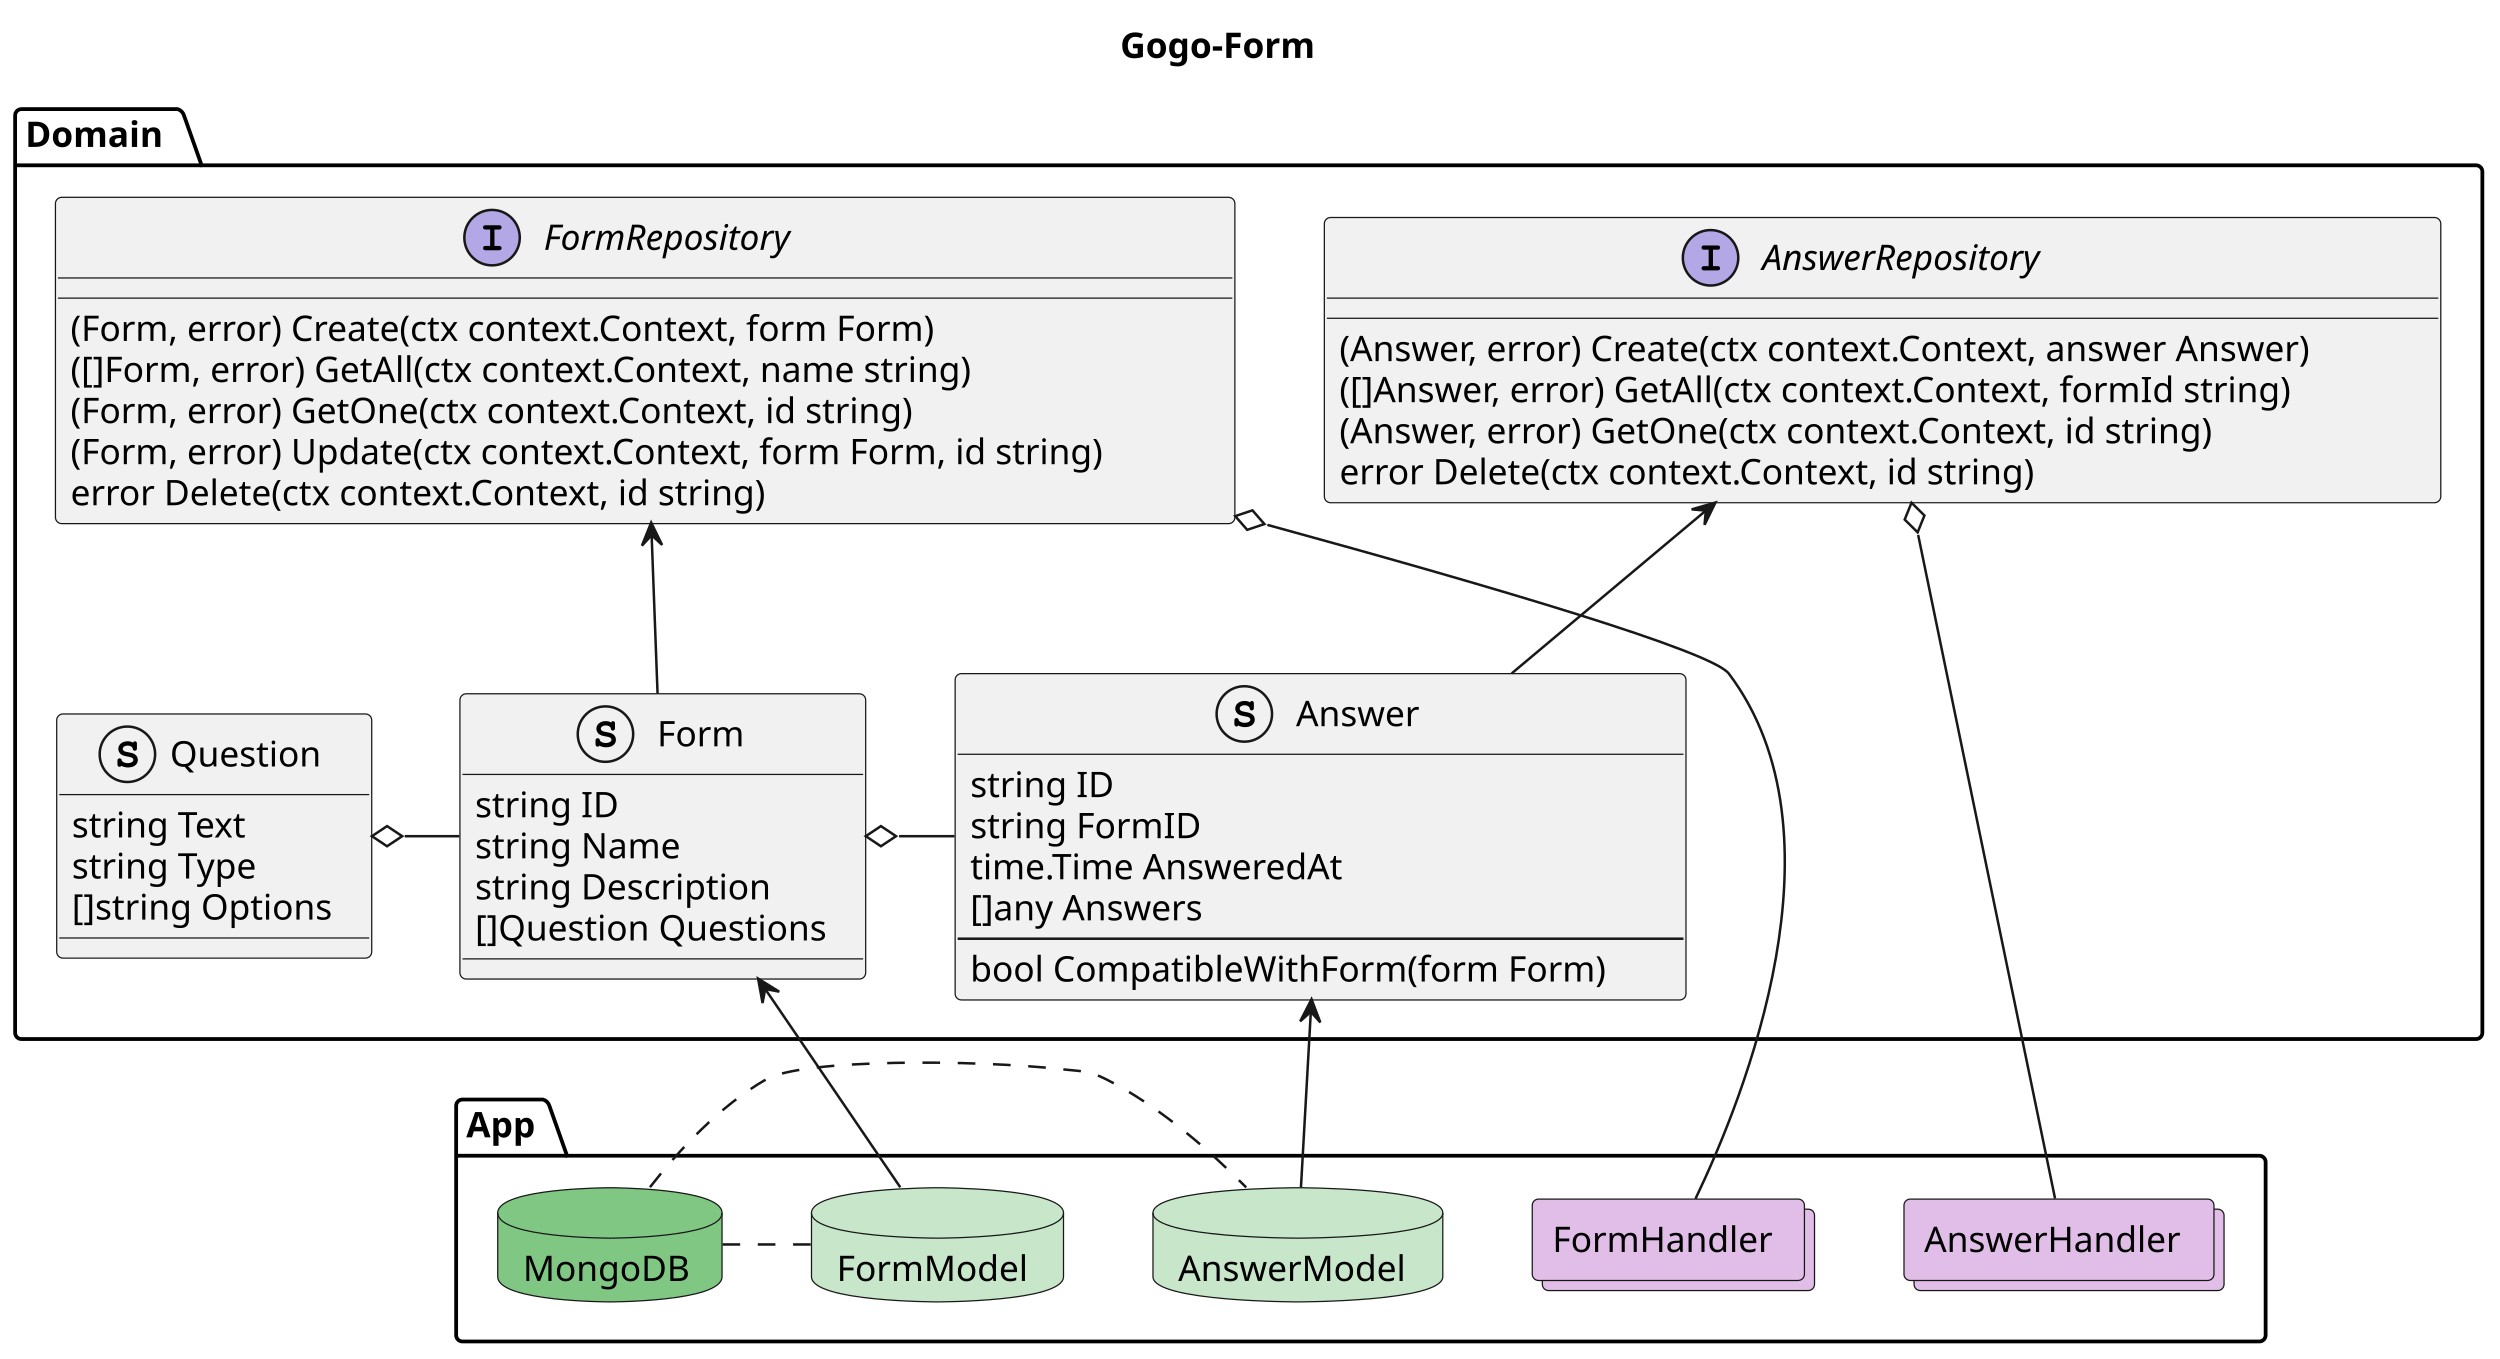
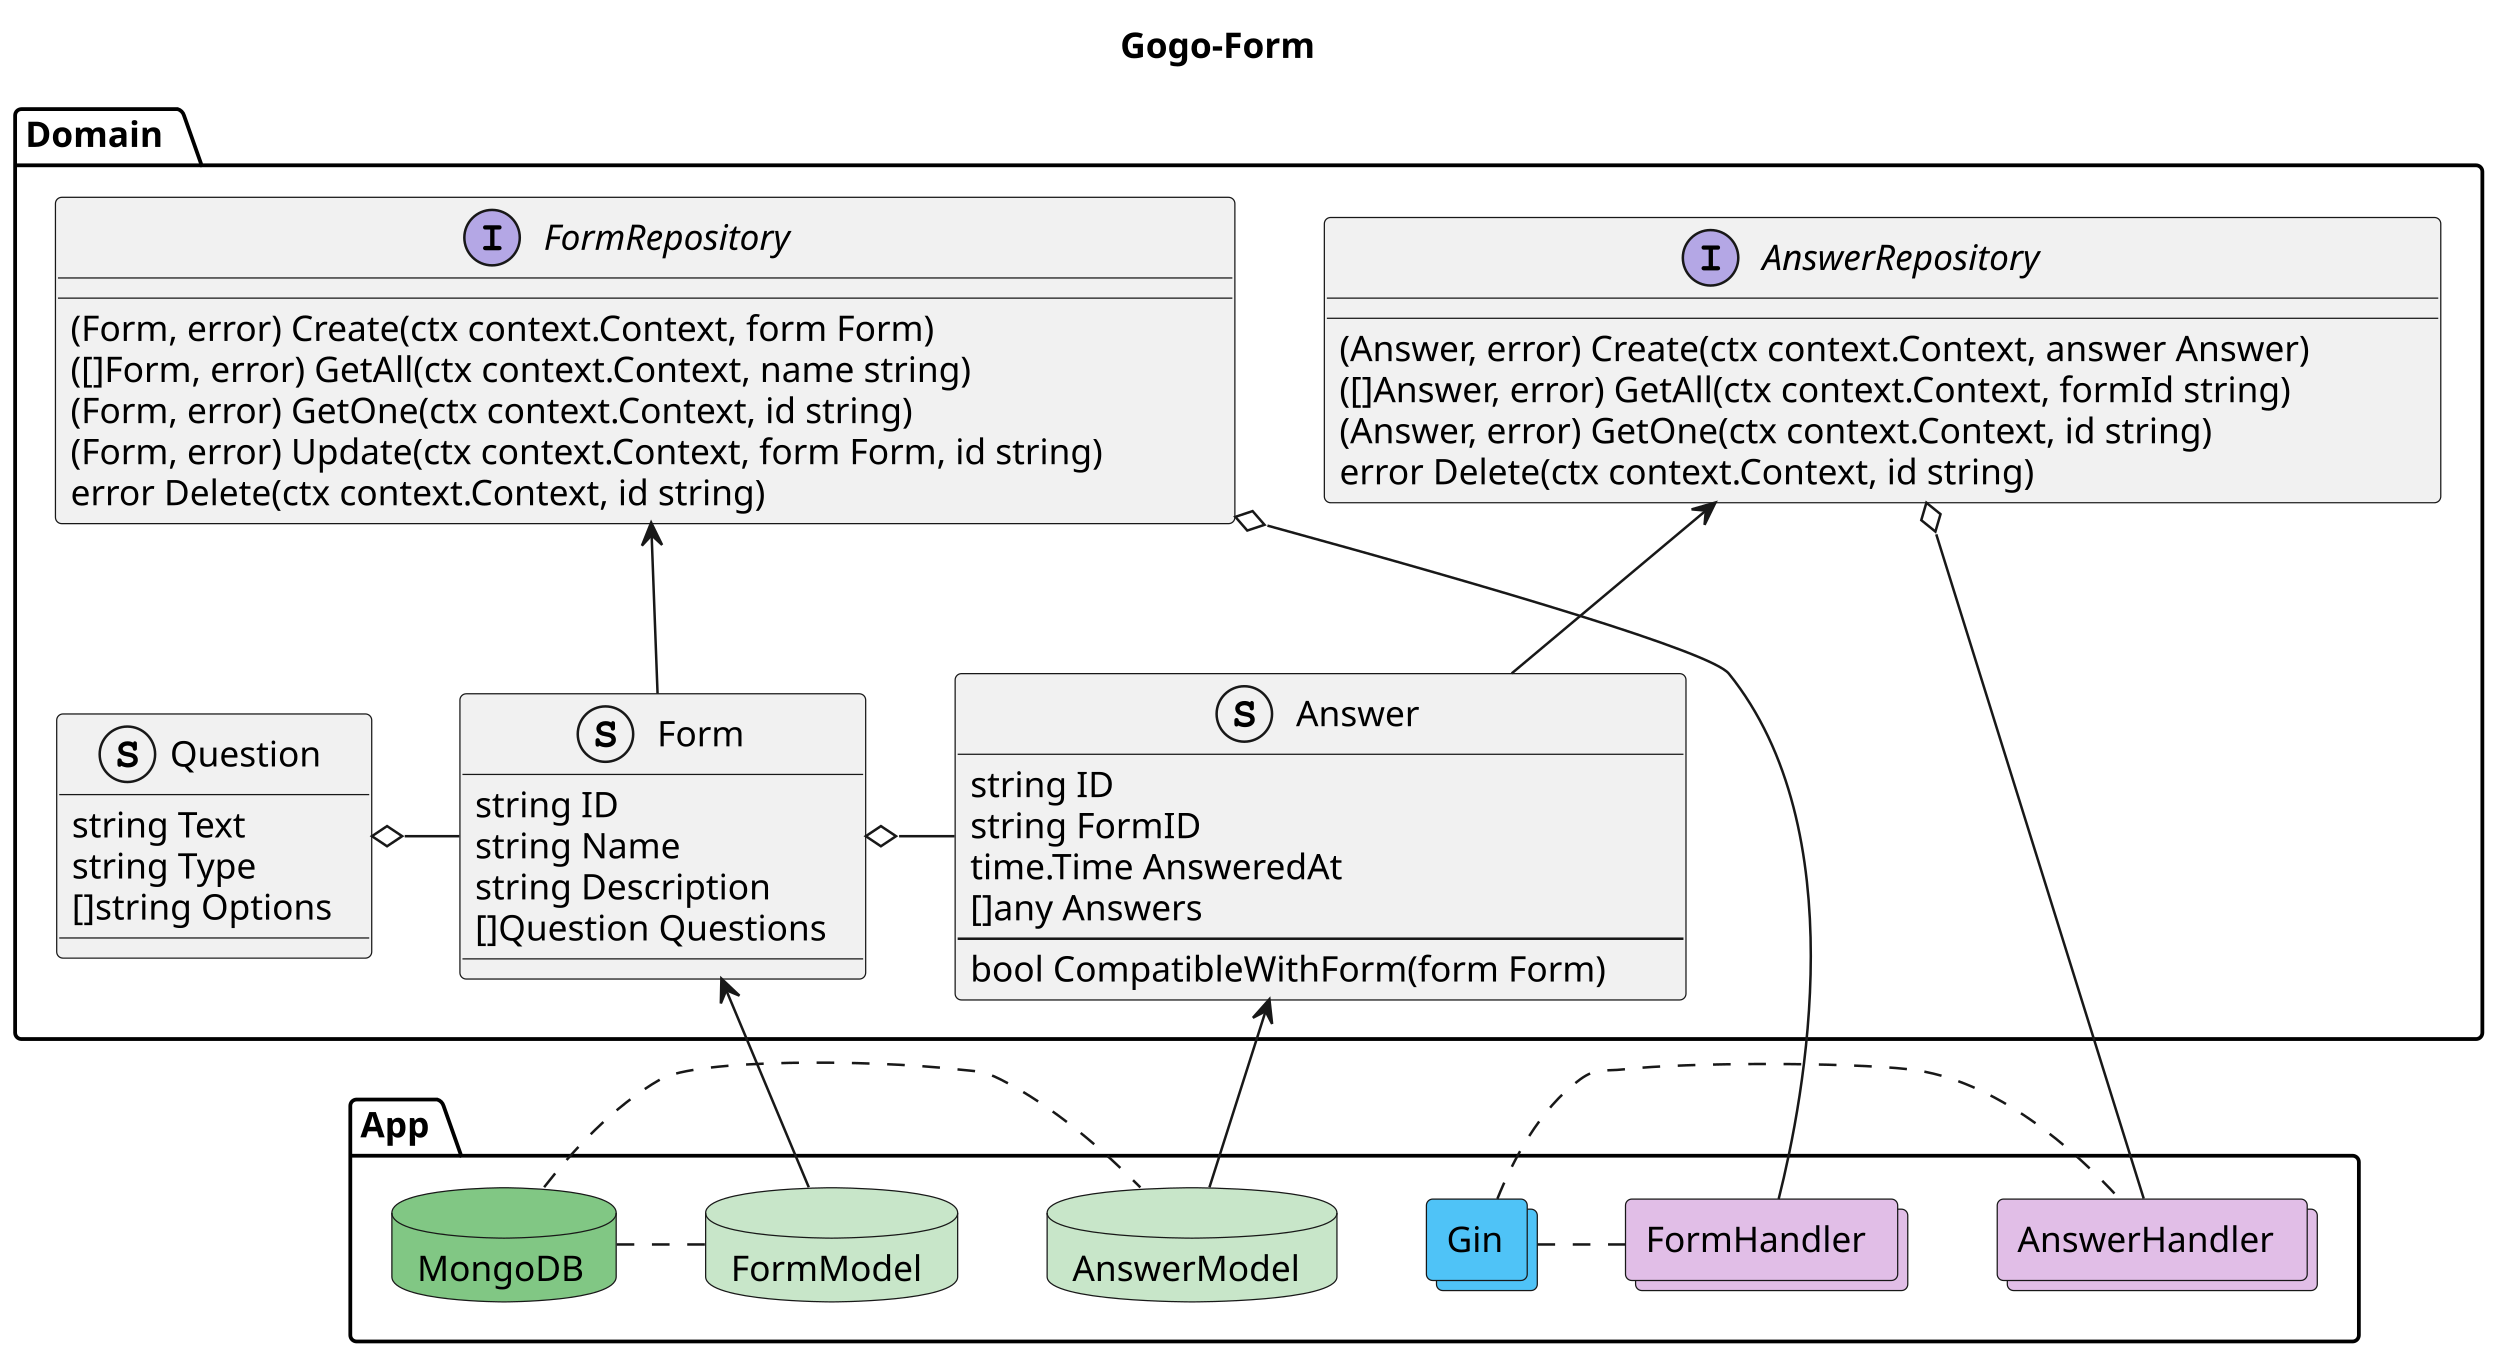
<svg xmlns="http://www.w3.org/2000/svg" contentStyleType="text/css" height="539px" preserveAspectRatio="none" style="width:992px;height:539px;background:#FFFFFF;" version="1.1" viewBox="0 0 992 539" width="992px" zoomAndPan="magnify">
  <defs />
  <g>
    <text fill="#000000" font-family="sans-serif" font-size="14" font-weight="bold" lengthAdjust="spacing" textLength="89" x="444.5" y="22.995">Gogo-Form</text>
    <g id="cluster_Domain">
      <path d="M8.5,43.297 L70.5,43.297 A3.75,3.75 0 0 1 73,45.797 L80,65.594 L982.5,65.594 A2.5,2.5 0 0 1 985,68.094 L985,409.797 A2.5,2.5 0 0 1 982.5,412.297 L8.5,412.297 A2.5,2.5 0 0 1 6,409.797 L6,45.797 A2.5,2.5 0 0 1 8.5,43.297 " fill="none" style="stroke:#000000;stroke-width:1.5;" />
      <line style="stroke:#000000;stroke-width:1.5;" x1="6" x2="80" y1="65.594" y2="65.594" />
      <text fill="#000000" font-family="sans-serif" font-size="14" font-weight="bold" lengthAdjust="spacing" textLength="61" x="10" y="58.292">Domain</text>
    </g>
    <g id="cluster_App">
-       <path d="M183.5,436.297 L215.5,436.297 A3.75,3.75 0 0 1 218,438.797 L225,458.594 L896.5,458.594 A2.5,2.5 0 0 1 899,461.094 L899,529.797 A2.5,2.5 0 0 1 896.5,532.297 L183.5,532.297 A2.5,2.5 0 0 1 181,529.797 L181,438.797 A2.5,2.5 0 0 1 183.5,436.297 " fill="none" style="stroke:#000000;stroke-width:1.5;" />
-       <line style="stroke:#000000;stroke-width:1.5;" x1="181" x2="225" y1="458.594" y2="458.594" />
-       <text fill="#000000" font-family="sans-serif" font-size="14" font-weight="bold" lengthAdjust="spacing" textLength="31" x="185" y="451.292">App</text>
+       <path d="M141.5,436.297 L173.5,436.297 A3.75,3.75 0 0 1 176,438.797 L183,458.594 L933.5,458.594 A2.5,2.5 0 0 1 936,461.094 L936,529.797 A2.5,2.5 0 0 1 933.5,532.297 L141.5,532.297 A2.5,2.5 0 0 1 139,529.797 L139,438.797 A2.5,2.5 0 0 1 141.5,436.297 " fill="none" style="stroke:#000000;stroke-width:1.5;" />
+       <line style="stroke:#000000;stroke-width:1.5;" x1="139" x2="183" y1="458.594" y2="458.594" />
+       <text fill="#000000" font-family="sans-serif" font-size="14" font-weight="bold" lengthAdjust="spacing" textLength="31" x="143" y="451.292">App</text>
    </g>
    <g id="elem_Question">
      <rect codeLine="5" fill="#F1F1F1" height="96.891" id="Question" rx="2.5" ry="2.5" style="stroke:#181818;stroke-width:0.5;" width="125" x="22.5" y="283.297" />
      <ellipse cx="50.55" cy="299.297" fill="#F1F1F1" rx="11" ry="11" style="stroke:#181818;stroke-width:1.0;" />
      <path d="M54.331,295.266 C54.331,294.828 54.316,294.688 54.222,294.531 C54.081,294.297 53.8,294.141 53.503,294.141 C53.159,294.141 53.019,294.281 52.847,294.703 C52.253,294.328 51.503,294.141 50.628,294.141 C48.519,294.141 46.941,295.438 46.941,297.156 C46.941,298.125 47.472,299.031 48.331,299.516 C48.878,299.828 49.425,300 50.534,300.188 C51.691,300.391 51.956,300.453 52.316,300.641 C52.691,300.844 52.925,301.188 52.925,301.547 C52.925,302.281 51.941,302.828 50.691,302.828 C49.566,302.828 48.487,302.344 48.316,301.734 C48.191,301.266 48.191,301.266 48.066,301.156 C47.909,301 47.691,300.906 47.456,300.906 C47.175,300.906 46.925,301.031 46.753,301.25 C46.644,301.422 46.597,301.609 46.597,302.031 L46.597,303.156 C46.597,303.922 46.878,304.281 47.472,304.281 C47.737,304.281 47.862,304.219 48.144,303.875 C48.987,304.312 49.878,304.531 50.8,304.531 C53.128,304.531 54.691,303.344 54.691,301.578 C54.691,300.688 54.378,300 53.691,299.453 C53.159,299.031 52.519,298.781 51.034,298.516 C49.769,298.281 49.675,298.25 49.347,298.078 C48.972,297.891 48.706,297.5 48.706,297.141 C48.706,296.406 49.566,295.844 50.628,295.844 C51.691,295.844 52.503,296.312 52.659,296.984 C52.769,297.531 52.769,297.531 52.894,297.672 C53.034,297.797 53.269,297.906 53.503,297.906 C53.769,297.906 54.019,297.766 54.191,297.547 C54.3,297.375 54.331,297.234 54.331,296.766 L54.331,295.266 Z " fill="#000000" />
      <text fill="#000000" font-family="sans-serif" font-size="14" lengthAdjust="spacing" textLength="64" x="67.45" y="304.144">Question</text>
      <line style="stroke:#181818;stroke-width:0.5;" x1="23.5" x2="146.5" y1="315.297" y2="315.297" />
      <text fill="#000000" font-family="sans-serif" font-size="14" lengthAdjust="spacing" textLength="79" x="28.5" y="332.292">string Text</text>
      <text fill="#000000" font-family="sans-serif" font-size="14" lengthAdjust="spacing" textLength="82" x="28.5" y="348.589">string Type</text>
      <text fill="#000000" font-family="sans-serif" font-size="14" lengthAdjust="spacing" textLength="113" x="28.5" y="364.886">[]string Options</text>
      <line style="stroke:#181818;stroke-width:0.5;" x1="23.5" x2="146.5" y1="372.188" y2="372.188" />
    </g>
    <g id="elem_Form">
      <rect codeLine="11" fill="#F1F1F1" height="113.188" id="Form" rx="2.5" ry="2.5" style="stroke:#181818;stroke-width:0.5;" width="161" x="182.5" y="275.297" />
      <ellipse cx="240.25" cy="291.297" fill="#F1F1F1" rx="11" ry="11" style="stroke:#181818;stroke-width:1.0;" />
      <path d="M244.031,287.266 C244.031,286.828 244.016,286.688 243.922,286.531 C243.781,286.297 243.5,286.141 243.203,286.141 C242.859,286.141 242.719,286.281 242.547,286.703 C241.953,286.328 241.203,286.141 240.328,286.141 C238.219,286.141 236.641,287.438 236.641,289.156 C236.641,290.125 237.172,291.031 238.031,291.516 C238.578,291.828 239.125,292 240.234,292.188 C241.391,292.391 241.656,292.453 242.016,292.641 C242.391,292.844 242.625,293.188 242.625,293.547 C242.625,294.281 241.641,294.828 240.391,294.828 C239.266,294.828 238.188,294.344 238.016,293.734 C237.891,293.266 237.891,293.266 237.766,293.156 C237.609,293 237.391,292.906 237.156,292.906 C236.875,292.906 236.625,293.031 236.453,293.25 C236.344,293.422 236.297,293.609 236.297,294.031 L236.297,295.156 C236.297,295.922 236.578,296.281 237.172,296.281 C237.438,296.281 237.562,296.219 237.844,295.875 C238.688,296.312 239.578,296.531 240.5,296.531 C242.828,296.531 244.391,295.344 244.391,293.578 C244.391,292.688 244.078,292 243.391,291.453 C242.859,291.031 242.219,290.781 240.734,290.516 C239.469,290.281 239.375,290.25 239.047,290.078 C238.672,289.891 238.406,289.5 238.406,289.141 C238.406,288.406 239.266,287.844 240.328,287.844 C241.391,287.844 242.203,288.312 242.359,288.984 C242.469,289.531 242.469,289.531 242.594,289.672 C242.734,289.797 242.969,289.906 243.203,289.906 C243.469,289.906 243.719,289.766 243.891,289.547 C244,289.375 244.031,289.234 244.031,288.766 L244.031,287.266 Z " fill="#000000" />
      <text fill="#000000" font-family="sans-serif" font-size="14" lengthAdjust="spacing" textLength="37" x="260.75" y="296.144">Form</text>
      <line style="stroke:#181818;stroke-width:0.5;" x1="183.5" x2="342.5" y1="307.297" y2="307.297" />
      <text fill="#000000" font-family="sans-serif" font-size="14" lengthAdjust="spacing" textLength="61" x="188.5" y="324.292">string ID</text>
      <text fill="#000000" font-family="sans-serif" font-size="14" lengthAdjust="spacing" textLength="87" x="188.5" y="340.589">string Name</text>
      <text fill="#000000" font-family="sans-serif" font-size="14" lengthAdjust="spacing" textLength="130" x="188.5" y="356.886">string Description</text>
      <text fill="#000000" font-family="sans-serif" font-size="14" lengthAdjust="spacing" textLength="149" x="188.5" y="373.183">[]Question Questions</text>
      <line style="stroke:#181818;stroke-width:0.5;" x1="183.5" x2="342.5" y1="380.484" y2="380.484" />
    </g>
    <g id="elem_Answer">
      <rect codeLine="19" fill="#F1F1F1" height="129.484" id="Answer" rx="2.5" ry="2.5" style="stroke:#181818;stroke-width:0.5;" width="290" x="379" y="267.297" />
      <ellipse cx="493.75" cy="283.297" fill="#F1F1F1" rx="11" ry="11" style="stroke:#181818;stroke-width:1.0;" />
      <path d="M497.531,279.266 C497.531,278.828 497.516,278.688 497.422,278.531 C497.281,278.297 497,278.141 496.703,278.141 C496.359,278.141 496.219,278.281 496.047,278.703 C495.453,278.328 494.703,278.141 493.828,278.141 C491.719,278.141 490.141,279.438 490.141,281.156 C490.141,282.125 490.672,283.031 491.531,283.516 C492.078,283.828 492.625,284 493.734,284.188 C494.891,284.391 495.156,284.453 495.516,284.641 C495.891,284.844 496.125,285.188 496.125,285.547 C496.125,286.281 495.141,286.828 493.891,286.828 C492.766,286.828 491.688,286.344 491.516,285.734 C491.391,285.266 491.391,285.266 491.266,285.156 C491.109,285 490.891,284.906 490.656,284.906 C490.375,284.906 490.125,285.031 489.953,285.25 C489.844,285.422 489.797,285.609 489.797,286.031 L489.797,287.156 C489.797,287.922 490.078,288.281 490.672,288.281 C490.938,288.281 491.062,288.219 491.344,287.875 C492.188,288.312 493.078,288.531 494,288.531 C496.328,288.531 497.891,287.344 497.891,285.578 C497.891,284.688 497.578,284 496.891,283.453 C496.359,283.031 495.719,282.781 494.234,282.516 C492.969,282.281 492.875,282.25 492.547,282.078 C492.172,281.891 491.906,281.5 491.906,281.141 C491.906,280.406 492.766,279.844 493.828,279.844 C494.891,279.844 495.703,280.312 495.859,280.984 C495.969,281.531 495.969,281.531 496.094,281.672 C496.234,281.797 496.469,281.906 496.703,281.906 C496.969,281.906 497.219,281.766 497.391,281.547 C497.5,281.375 497.531,281.234 497.531,280.766 L497.531,279.266 Z " fill="#000000" />
      <text fill="#000000" font-family="sans-serif" font-size="14" lengthAdjust="spacing" textLength="52" x="514.25" y="288.144">Answer</text>
      <line style="stroke:#181818;stroke-width:0.5;" x1="380" x2="668" y1="299.297" y2="299.297" />
      <text fill="#000000" font-family="sans-serif" font-size="14" lengthAdjust="spacing" textLength="61" x="385" y="316.292">string ID</text>
      <text fill="#000000" font-family="sans-serif" font-size="14" lengthAdjust="spacing" textLength="98" x="385" y="332.589">string FormID</text>
      <text fill="#000000" font-family="sans-serif" font-size="14" lengthAdjust="spacing" textLength="166" x="385" y="348.886">time.Time AnsweredAt</text>
      <text fill="#000000" font-family="sans-serif" font-size="14" lengthAdjust="spacing" textLength="98" x="385" y="365.183">[]any Answers</text>
      <line style="stroke:#181818;stroke-width:1.0;" x1="380" x2="668" y1="372.484" y2="372.484" />
      <text fill="#000000" font-family="sans-serif" font-size="14" lengthAdjust="spacing" textLength="278" x="385" y="389.479">bool CompatibleWithForm(form Form)</text>
    </g>
    <g id="elem_FormRepository">
      <rect codeLine="28" fill="#F1F1F1" height="129.484" id="FormRepository" rx="2.5" ry="2.5" style="stroke:#181818;stroke-width:0.5;" width="468" x="22" y="78.297" />
      <ellipse cx="195.25" cy="94.297" fill="#B4A7E5" rx="11" ry="11" style="stroke:#181818;stroke-width:1.0;" />
      <path d="M196.203,91.078 L197.922,91.078 C198.312,91.078 198.5,91.047 198.625,90.969 C198.891,90.812 199.031,90.531 199.031,90.234 C199.031,89.969 198.922,89.703 198.688,89.531 C198.516,89.422 198.375,89.391 197.922,89.391 L192.781,89.391 C192.344,89.391 192.219,89.406 192.062,89.5 C191.812,89.656 191.656,89.953 191.656,90.234 C191.656,90.516 191.797,90.766 192.016,90.938 C192.172,91.047 192.359,91.078 192.781,91.078 L194.5,91.078 L194.5,97.594 L192.781,97.594 C192.344,97.594 192.219,97.609 192.062,97.719 C191.812,97.875 191.656,98.156 191.656,98.453 C191.656,98.703 191.797,98.969 192.016,99.125 C192.172,99.25 192.375,99.297 192.781,99.297 L197.922,99.297 C198.672,99.297 199.031,99.016 199.031,98.453 C199.031,98.172 198.922,97.922 198.688,97.75 C198.516,97.625 198.375,97.594 197.922,97.594 L196.203,97.594 L196.203,91.078 Z " fill="#000000" />
      <text fill="#000000" font-family="sans-serif" font-size="14" font-style="italic" lengthAdjust="spacing" textLength="113" x="215.75" y="99.144">FormRepository</text>
      <line style="stroke:#181818;stroke-width:0.5;" x1="23" x2="489" y1="110.297" y2="110.297" />
      <line style="stroke:#181818;stroke-width:0.5;" x1="23" x2="489" y1="118.297" y2="118.297" />
      <text fill="#000000" font-family="sans-serif" font-size="14" lengthAdjust="spacing" textLength="386" x="28" y="135.292">(Form, error) Create(ctx context.Context, form Form)</text>
      <text fill="#000000" font-family="sans-serif" font-size="14" lengthAdjust="spacing" textLength="402" x="28" y="151.589">([]Form, error) GetAll(ctx context.Context, name string)</text>
      <text fill="#000000" font-family="sans-serif" font-size="14" lengthAdjust="spacing" textLength="376" x="28" y="167.886">(Form, error) GetOne(ctx context.Context, id string)</text>
      <text fill="#000000" font-family="sans-serif" font-size="14" lengthAdjust="spacing" textLength="456" x="28" y="184.183">(Form, error) Update(ctx context.Context, form Form, id string)</text>
      <text fill="#000000" font-family="sans-serif" font-size="14" lengthAdjust="spacing" textLength="314" x="28" y="200.48">error Delete(ctx context.Context, id string)</text>
    </g>
    <g id="elem_AnswerRepository">
      <rect codeLine="36" fill="#F1F1F1" height="113.188" id="AnswerRepository" rx="2.5" ry="2.5" style="stroke:#181818;stroke-width:0.5;" width="443" x="525.5" y="86.297" />
      <ellipse cx="678.75" cy="102.297" fill="#B4A7E5" rx="11" ry="11" style="stroke:#181818;stroke-width:1.0;" />
      <path d="M679.703,99.078 L681.422,99.078 C681.812,99.078 682,99.047 682.125,98.969 C682.391,98.812 682.531,98.531 682.531,98.234 C682.531,97.969 682.422,97.703 682.188,97.531 C682.016,97.422 681.875,97.391 681.422,97.391 L676.281,97.391 C675.844,97.391 675.719,97.406 675.562,97.5 C675.312,97.656 675.156,97.953 675.156,98.234 C675.156,98.516 675.297,98.766 675.516,98.938 C675.672,99.047 675.859,99.078 676.281,99.078 L678,99.078 L678,105.594 L676.281,105.594 C675.844,105.594 675.719,105.609 675.562,105.719 C675.312,105.875 675.156,106.156 675.156,106.453 C675.156,106.703 675.297,106.969 675.516,107.125 C675.672,107.25 675.875,107.297 676.281,107.297 L681.422,107.297 C682.172,107.297 682.531,107.016 682.531,106.453 C682.531,106.172 682.422,105.922 682.188,105.75 C682.016,105.625 681.875,105.594 681.422,105.594 L679.703,105.594 L679.703,99.078 Z " fill="#000000" />
      <text fill="#000000" font-family="sans-serif" font-size="14" font-style="italic" lengthAdjust="spacing" textLength="128" x="699.25" y="107.144">AnswerRepository</text>
      <line style="stroke:#181818;stroke-width:0.5;" x1="526.5" x2="967.5" y1="118.297" y2="118.297" />
      <line style="stroke:#181818;stroke-width:0.5;" x1="526.5" x2="967.5" y1="126.297" y2="126.297" />
      <text fill="#000000" font-family="sans-serif" font-size="14" lengthAdjust="spacing" textLength="431" x="531.5" y="143.292">(Answer, error) Create(ctx context.Context, answer Answer)</text>
      <text fill="#000000" font-family="sans-serif" font-size="14" lengthAdjust="spacing" textLength="425" x="531.5" y="159.589">([]Answer, error) GetAll(ctx context.Context, formId string)</text>
      <text fill="#000000" font-family="sans-serif" font-size="14" lengthAdjust="spacing" textLength="391" x="531.5" y="175.886">(Answer, error) GetOne(ctx context.Context, id string)</text>
      <text fill="#000000" font-family="sans-serif" font-size="14" lengthAdjust="spacing" textLength="314" x="531.5" y="192.183">error Delete(ctx context.Context, id string)</text>
    </g>
    <g id="elem_AnswerModel">
-       <path d="M457.5,481.297 C457.5,471.297 515,471.297 515,471.297 C515,471.297 572.5,471.297 572.5,481.297 L572.5,506.594 C572.5,516.594 515,516.594 515,516.594 C515,516.594 457.5,516.594 457.5,506.594 L457.5,481.297 " fill="#C8E6C9" style="stroke:#181818;stroke-width:0.5;" />
-       <path d="M457.5,481.297 C457.5,491.297 515,491.297 515,491.297 C515,491.297 572.5,491.297 572.5,481.297 " fill="none" style="stroke:#181818;stroke-width:0.5;" />
-       <text fill="#000000" font-family="sans-serif" font-size="14" lengthAdjust="spacing" textLength="95" x="467.5" y="508.292">AnswerModel</text>
+       <path d="M415.5,481.297 C415.5,471.297 473,471.297 473,471.297 C473,471.297 530.5,471.297 530.5,481.297 L530.5,506.594 C530.5,516.594 473,516.594 473,516.594 C473,516.594 415.5,516.594 415.5,506.594 L415.5,481.297 " fill="#C8E6C9" style="stroke:#181818;stroke-width:0.5;" />
+       <path d="M415.5,481.297 C415.5,491.297 473,491.297 473,491.297 C473,491.297 530.5,491.297 530.5,481.297 " fill="none" style="stroke:#181818;stroke-width:0.5;" />
+       <text fill="#000000" font-family="sans-serif" font-size="14" lengthAdjust="spacing" textLength="95" x="425.5" y="508.292">AnswerModel</text>
    </g>
    <g id="elem_FormModel">
-       <path d="M322,481.297 C322,471.297 372,471.297 372,471.297 C372,471.297 422,471.297 422,481.297 L422,506.594 C422,516.594 372,516.594 372,516.594 C372,516.594 322,516.594 322,506.594 L322,481.297 " fill="#C8E6C9" style="stroke:#181818;stroke-width:0.5;" />
-       <path d="M322,481.297 C322,491.297 372,491.297 372,491.297 C372,491.297 422,491.297 422,481.297 " fill="none" style="stroke:#181818;stroke-width:0.5;" />
-       <text fill="#000000" font-family="sans-serif" font-size="14" lengthAdjust="spacing" textLength="80" x="332" y="508.292">FormModel</text>
+       <path d="M280,481.297 C280,471.297 330,471.297 330,471.297 C330,471.297 380,471.297 380,481.297 L380,506.594 C380,516.594 330,516.594 330,516.594 C330,516.594 280,516.594 280,506.594 L280,481.297 " fill="#C8E6C9" style="stroke:#181818;stroke-width:0.5;" />
+       <path d="M280,481.297 C280,491.297 330,491.297 330,491.297 C330,491.297 380,491.297 380,481.297 " fill="none" style="stroke:#181818;stroke-width:0.5;" />
+       <text fill="#000000" font-family="sans-serif" font-size="14" lengthAdjust="spacing" textLength="80" x="290" y="508.292">FormModel</text>
    </g>
    <g id="elem_MongoDB">
-       <path d="M197.5,481.297 C197.5,471.297 242,471.297 242,471.297 C242,471.297 286.5,471.297 286.5,481.297 L286.5,506.594 C286.5,516.594 242,516.594 242,516.594 C242,516.594 197.5,516.594 197.5,506.594 L197.5,481.297 " fill="#81C784" style="stroke:#181818;stroke-width:0.5;" />
-       <path d="M197.5,481.297 C197.5,491.297 242,491.297 242,491.297 C242,491.297 286.5,491.297 286.5,481.297 " fill="none" style="stroke:#181818;stroke-width:0.5;" />
-       <text fill="#000000" font-family="sans-serif" font-size="14" lengthAdjust="spacing" textLength="69" x="207.5" y="508.292">MongoDB</text>
+       <path d="M155.5,481.297 C155.5,471.297 200,471.297 200,471.297 C200,471.297 244.5,471.297 244.5,481.297 L244.5,506.594 C244.5,516.594 200,516.594 200,516.594 C200,516.594 155.5,516.594 155.5,506.594 L155.5,481.297 " fill="#81C784" style="stroke:#181818;stroke-width:0.5;" />
+       <path d="M155.5,481.297 C155.5,491.297 200,491.297 200,491.297 C200,491.297 244.5,491.297 244.5,481.297 " fill="none" style="stroke:#181818;stroke-width:0.5;" />
+       <text fill="#000000" font-family="sans-serif" font-size="14" lengthAdjust="spacing" textLength="69" x="165.5" y="508.292">MongoDB</text>
    </g>
    <g id="elem_AnswerHandler">
-       <rect fill="#E1BEE7" height="32.297" rx="2.5" ry="2.5" style="stroke:#181818;stroke-width:0.5;" width="123" x="759.5" y="479.797" />
-       <rect fill="#E1BEE7" height="32.297" rx="2.5" ry="2.5" style="stroke:#181818;stroke-width:0.5;" width="123" x="755.5" y="475.797" />
-       <text fill="#000000" font-family="sans-serif" font-size="14" lengthAdjust="spacing" textLength="107" x="763.5" y="496.792">AnswerHandler</text>
+       <rect fill="#E1BEE7" height="32.297" rx="2.5" ry="2.5" style="stroke:#181818;stroke-width:0.5;" width="123" x="796.5" y="479.797" />
+       <rect fill="#E1BEE7" height="32.297" rx="2.5" ry="2.5" style="stroke:#181818;stroke-width:0.5;" width="123" x="792.5" y="475.797" />
+       <text fill="#000000" font-family="sans-serif" font-size="14" lengthAdjust="spacing" textLength="107" x="800.5" y="496.792">AnswerHandler</text>
    </g>
    <g id="elem_FormHandler">
-       <rect fill="#E1BEE7" height="32.297" rx="2.5" ry="2.5" style="stroke:#181818;stroke-width:0.5;" width="108" x="612" y="479.797" />
-       <rect fill="#E1BEE7" height="32.297" rx="2.5" ry="2.5" style="stroke:#181818;stroke-width:0.5;" width="108" x="608" y="475.797" />
-       <text fill="#000000" font-family="sans-serif" font-size="14" lengthAdjust="spacing" textLength="92" x="616" y="496.792">FormHandler</text>
+       <rect fill="#E1BEE7" height="32.297" rx="2.5" ry="2.5" style="stroke:#181818;stroke-width:0.5;" width="108" x="649" y="479.797" />
+       <rect fill="#E1BEE7" height="32.297" rx="2.5" ry="2.5" style="stroke:#181818;stroke-width:0.5;" width="108" x="645" y="475.797" />
+       <text fill="#000000" font-family="sans-serif" font-size="14" lengthAdjust="spacing" textLength="92" x="653" y="496.792">FormHandler</text>
+     </g>
+     <g id="elem_Gin">
+       <rect fill="#4FC3F7" height="32.297" rx="2.5" ry="2.5" style="stroke:#181818;stroke-width:0.5;" width="40" x="570" y="479.797" />
+       <rect fill="#4FC3F7" height="32.297" rx="2.5" ry="2.5" style="stroke:#181818;stroke-width:0.5;" width="40" x="566" y="475.797" />
+       <text fill="#000000" font-family="sans-serif" font-size="14" lengthAdjust="spacing" textLength="24" x="574" y="496.792">Gin</text>
    </g>
    <g id="link_FormRepository_Form">
-       <path codeLine="53" d="M258.574,212.572 C259.347,233.2 260.184,255.558 260.92,275.221 " fill="none" id="FormRepository-backto-Form" style="stroke:#181818;stroke-width:1.0;" />
+       <path codeLine="55" d="M258.574,212.572 C259.347,233.2 260.184,255.558 260.92,275.221 " fill="none" id="FormRepository-backto-Form" style="stroke:#181818;stroke-width:1.0;" />
      <polygon fill="#181818" points="258.38,207.368,254.72,216.511,258.567,212.364,262.714,216.212,258.38,207.368" style="stroke:#181818;stroke-width:1.0;" />
    </g>
    <g id="link_AnswerRepository_Answer">
-       <path codeLine="54" d="M676.795,202.668 C652.318,223.194 624.749,246.312 599.836,267.204 " fill="none" id="AnswerRepository-backto-Answer" style="stroke:#181818;stroke-width:1.0;" />
+       <path codeLine="56" d="M676.795,202.668 C652.318,223.194 624.749,246.312 599.836,267.204 " fill="none" id="AnswerRepository-backto-Answer" style="stroke:#181818;stroke-width:1.0;" />
      <polygon fill="#181818" points="680.696,199.397,671.23,202.115,676.865,202.61,676.37,208.245,680.696,199.397" style="stroke:#181818;stroke-width:1.0;" />
    </g>
    <g id="link_Question_Form">
-       <path codeLine="56" d="M160.597,331.797 C167.83,331.797 175.062,331.797 182.295,331.797 " fill="none" id="Question-backto-Form" style="stroke:#181818;stroke-width:1.0;" />
+       <path codeLine="58" d="M160.597,331.797 C167.83,331.797 175.062,331.797 182.295,331.797 " fill="none" id="Question-backto-Form" style="stroke:#181818;stroke-width:1.0;" />
      <polygon fill="none" points="147.578,331.797,153.578,335.797,159.578,331.797,153.578,327.797,147.578,331.797" style="stroke:#181818;stroke-width:1.0;" />
    </g>
    <g id="link_Form_Answer">
-       <path codeLine="57" d="M356.76,331.797 C364.103,331.797 371.446,331.797 378.788,331.797 " fill="none" id="Form-backto-Answer" style="stroke:#181818;stroke-width:1.0;" />
+       <path codeLine="59" d="M356.76,331.797 C364.103,331.797 371.446,331.797 378.788,331.797 " fill="none" id="Form-backto-Answer" style="stroke:#181818;stroke-width:1.0;" />
      <polygon fill="none" points="343.543,331.797,349.543,335.797,355.543,331.797,349.543,327.797,343.543,331.797" style="stroke:#181818;stroke-width:1.0;" />
    </g>
    <g id="link_FormRepository_FormHandler">
-       <path codeLine="59" d="M502.896,208.273 C595.122,233.526 679.41,258.548 686,267.297 C733.923,330.922 692.265,434.987 672.76,475.704 " fill="none" id="FormRepository-backto-FormHandler" style="stroke:#181818;stroke-width:1.0;" />
-       <polygon fill="none" points="490.135,204.791,494.87,210.23,501.712,207.95,496.976,202.512,490.135,204.791" style="stroke:#181818;stroke-width:1.0;" />
+       <path codeLine="61" d="M502.92,208.564 C594.98,233.83 679.131,258.781 686,267.297 C736.006,329.291 716.138,434.761 705.768,475.774 " fill="none" id="FormRepository-backto-FormHandler" style="stroke:#181818;stroke-width:1.0;" />
+       <polygon fill="none" points="490.182,205.079,494.914,210.52,501.757,208.245,497.025,202.804,490.182,205.079" style="stroke:#181818;stroke-width:1.0;" />
    </g>
    <g id="link_AnswerRepository_AnswerHandler">
-       <path codeLine="60" d="M761.128,212.277 C778.163,294.85 805.721,428.429 815.456,475.618 " fill="none" id="AnswerRepository-backto-AnswerHandler" style="stroke:#181818;stroke-width:1.0;" />
-       <polygon fill="none" points="758.488,199.483,755.782,206.167,760.912,211.236,763.617,204.551,758.488,199.483" style="stroke:#181818;stroke-width:1.0;" />
+       <path codeLine="62" d="M768.308,212.022 C794.091,294.575 835.882,428.381 850.635,475.618 " fill="none" id="AnswerRepository-backto-AnswerHandler" style="stroke:#181818;stroke-width:1.0;" />
+       <polygon fill="none" points="764.392,199.483,762.362,206.403,767.969,210.937,769.999,204.018,764.392,199.483" style="stroke:#181818;stroke-width:1.0;" />
+     </g>
+     <g id="link_Gin_FormHandler">
+       <path codeLine="64" d="M610.07,493.797 C621.673,493.797 633.276,493.797 644.879,493.797 " fill="none" id="Gin-FormHandler" style="stroke:#181818;stroke-width:1.0;stroke-dasharray:7.0,7.0;" />
+     </g>
+     <g id="link_Gin_AnswerHandler">
+       <path codeLine="65" d="M594.147,475.715 C600.178,460.733 610.843,440.058 627,428.297 C633.45,423.602 636.572,425.192 644.5,424.297 C669.453,421.482 732.547,421.482 757.5,424.297 C792.023,428.192 823.19,456.259 840.838,475.511 " fill="none" id="Gin-AnswerHandler" style="stroke:#181818;stroke-width:1.0;stroke-dasharray:7.0,7.0;" />
    </g>
    <g id="link_MongoDB_FormModel">
-       <path codeLine="62" d="M286.688,493.797 C298.351,493.797 310.015,493.797 321.679,493.797 " fill="none" id="MongoDB-FormModel" style="stroke:#181818;stroke-width:1.0;stroke-dasharray:7.0,7.0;" />
+       <path codeLine="67" d="M244.688,493.797 C256.351,493.797 268.015,493.797 279.679,493.797 " fill="none" id="MongoDB-FormModel" style="stroke:#181818;stroke-width:1.0;stroke-dasharray:7.0,7.0;" />
    </g>
    <g id="link_MongoDB_AnswerModel">
-       <path codeLine="63" d="M257.907,471.073 C269.165,456.681 285.507,438.855 304,428.297 C318.549,419.991 387.531,420.464 421.5,424.297 C429.428,425.192 431.88,424.698 439,428.297 C460.142,438.984 480.27,456.801 494.494,471.158 " fill="none" id="MongoDB-AnswerModel" style="stroke:#181818;stroke-width:1.0;stroke-dasharray:7.0,7.0;" />
+       <path codeLine="68" d="M215.907,471.073 C227.165,456.681 243.507,438.855 262,428.297 C276.549,419.991 345.531,420.464 379.5,424.297 C387.428,425.192 389.88,424.698 397,428.297 C418.142,438.984 438.27,456.801 452.494,471.158 " fill="none" id="MongoDB-AnswerModel" style="stroke:#181818;stroke-width:1.0;stroke-dasharray:7.0,7.0;" />
    </g>
    <g id="link_Form_FormModel">
-       <path codeLine="65" d="M303.8,392.687 C322.518,420.162 343.541,451.022 357.234,471.122 " fill="none" id="Form-backto-FormModel" style="stroke:#181818;stroke-width:1.0;" />
-       <polygon fill="#181818" points="300.817,388.308,302.58,397.998,303.633,392.44,309.191,393.492,300.817,388.308" style="stroke:#181818;stroke-width:1.0;" />
+       <path codeLine="70" d="M288.221,393.026 C299.69,420.416 312.541,451.105 320.924,471.122 " fill="none" id="Form-backto-FormModel" style="stroke:#181818;stroke-width:1.0;" />
+       <polygon fill="#181818" points="286.245,388.308,286.031,398.154,288.176,392.92,293.411,395.065,286.245,388.308" style="stroke:#181818;stroke-width:1.0;" />
    </g>
    <g id="link_Answer_AnswerModel">
-       <path codeLine="66" d="M520.136,401.486 C518.725,426.57 517.229,453.168 516.218,471.146 " fill="none" id="Answer-backto-AnswerModel" style="stroke:#181818;stroke-width:1.0;" />
-       <polygon fill="#181818" points="520.417,396.493,515.919,405.255,520.137,401.485,523.907,405.703,520.417,396.493" style="stroke:#181818;stroke-width:1.0;" />
+       <path codeLine="71" d="M502.105,401.486 C494.11,426.57 485.632,453.168 479.901,471.146 " fill="none" id="Answer-backto-AnswerModel" style="stroke:#181818;stroke-width:1.0;" />
+       <polygon fill="#181818" points="503.697,396.493,497.153,403.853,502.179,401.257,504.775,406.283,503.697,396.493" style="stroke:#181818;stroke-width:1.0;" />
    </g>
  </g>
</svg>
